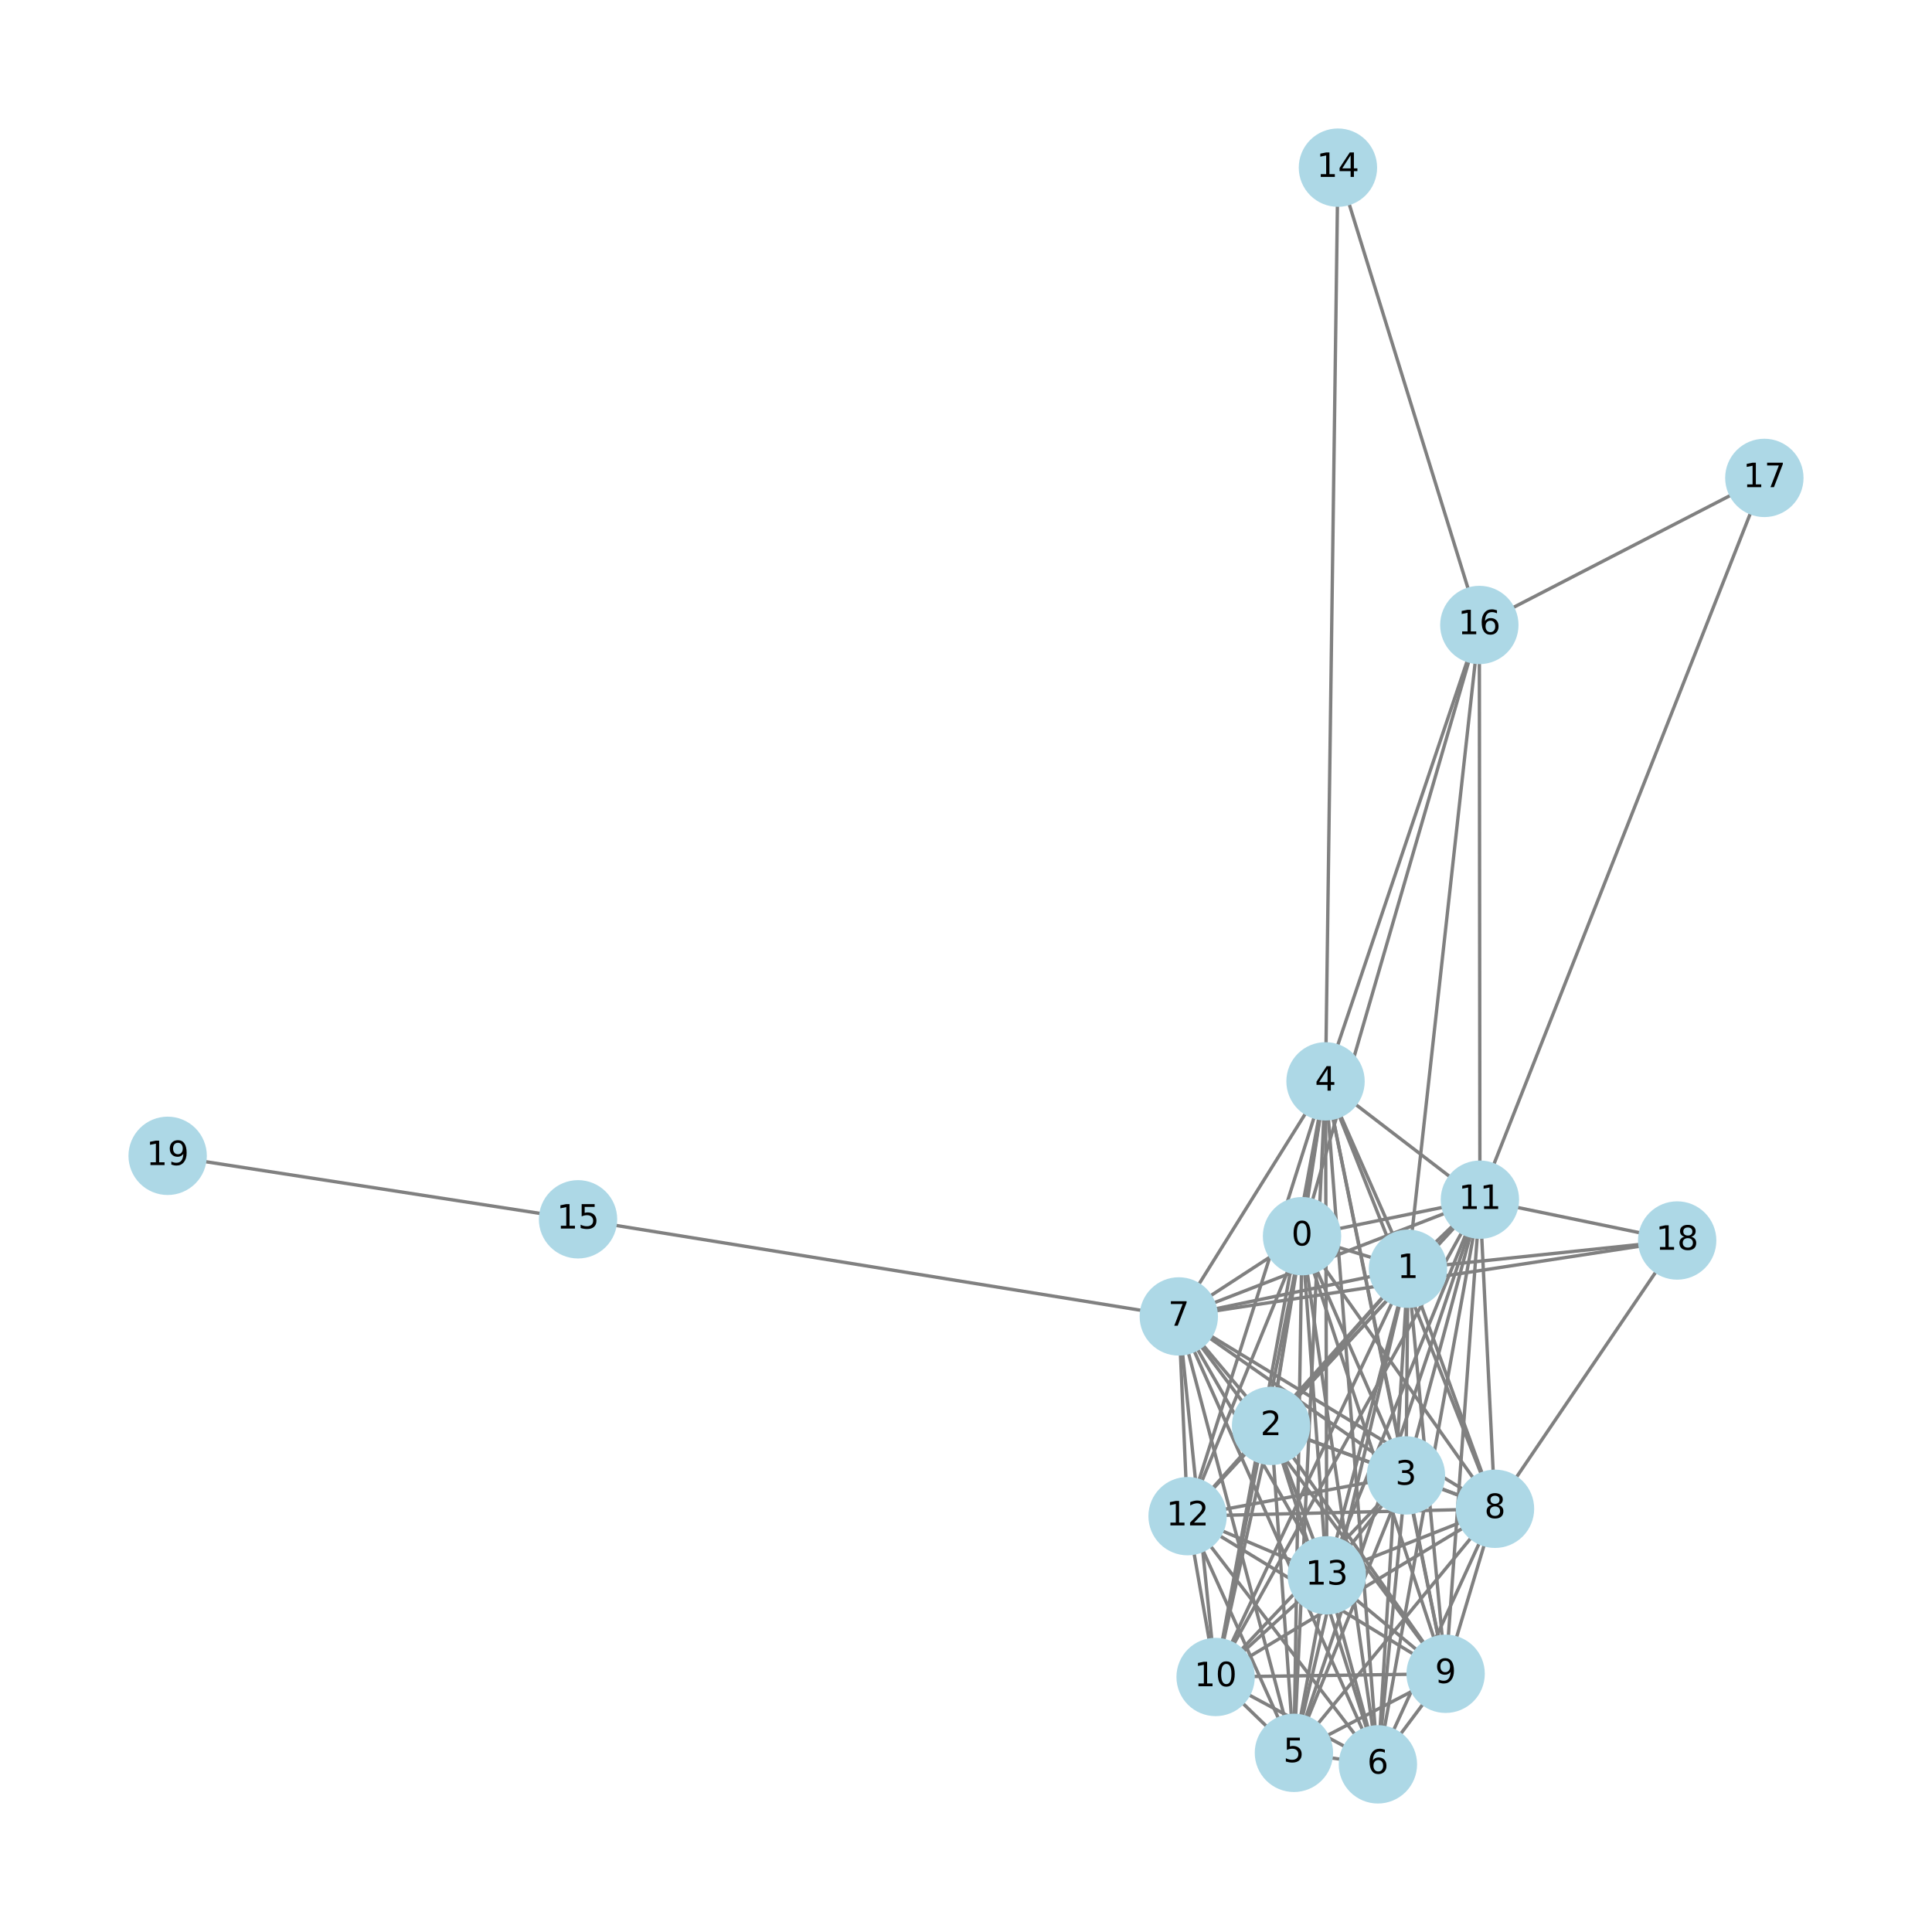
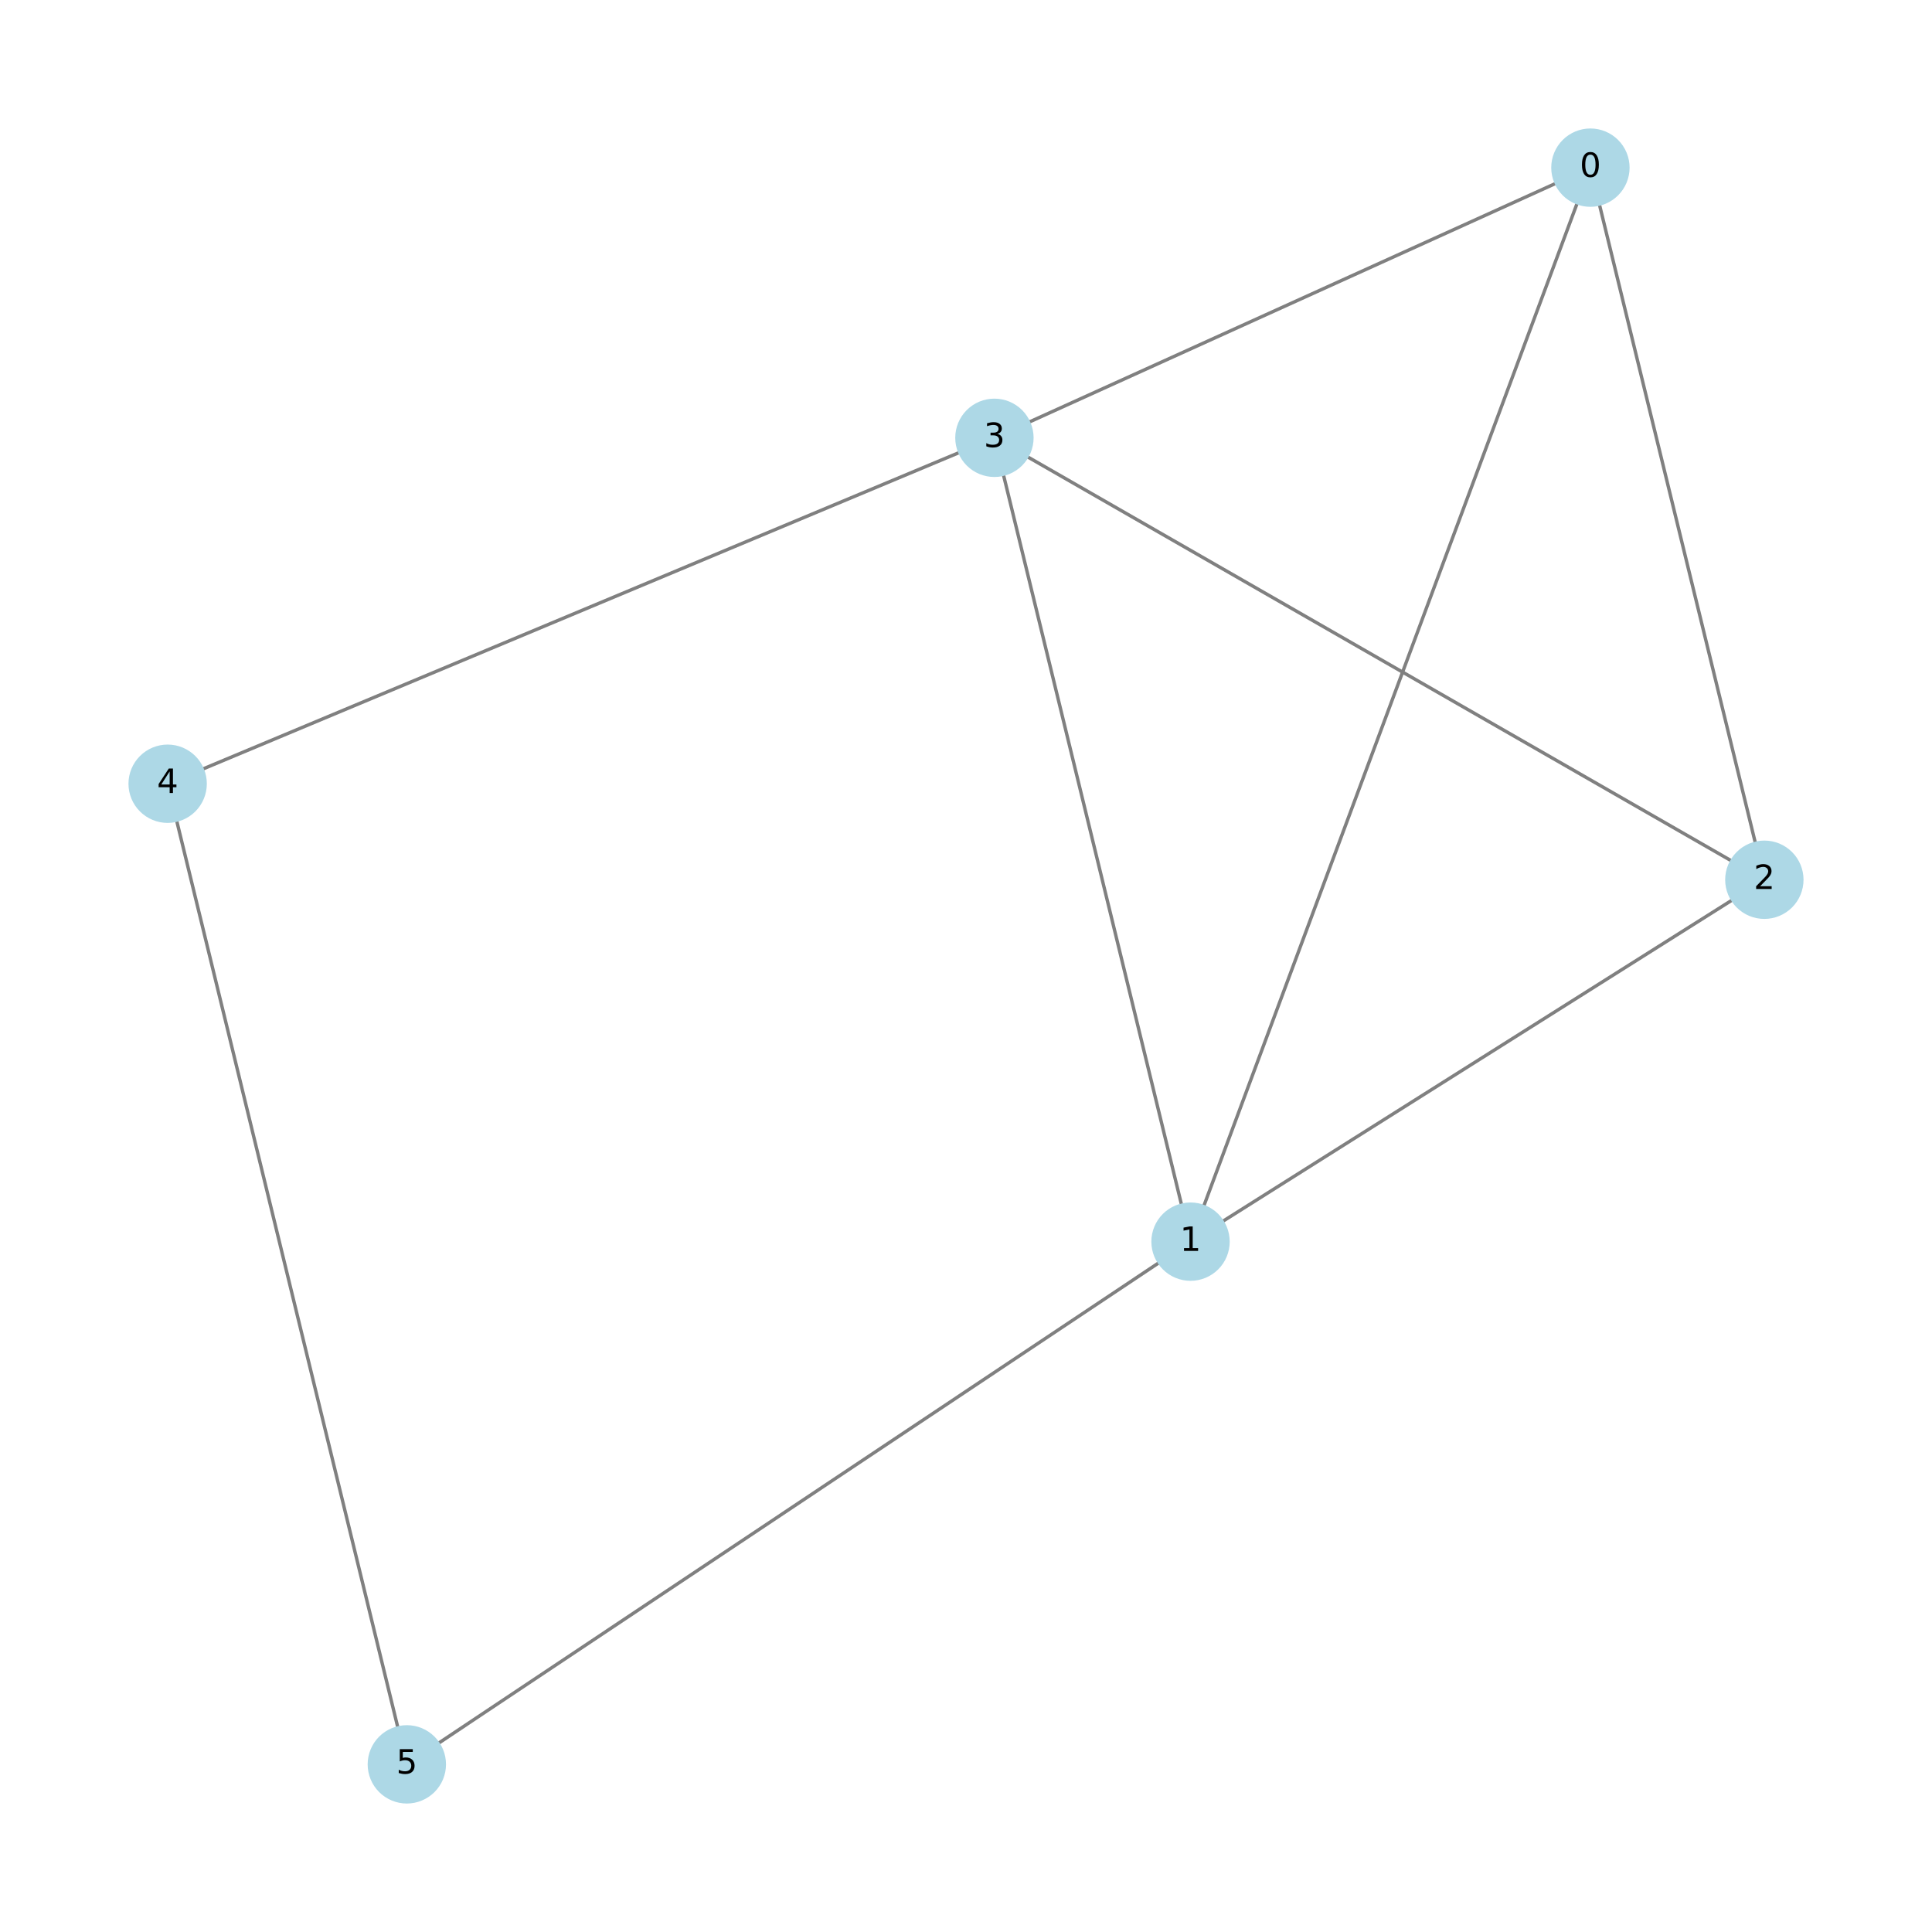
<svg xmlns="http://www.w3.org/2000/svg" xmlns:xlink="http://www.w3.org/1999/xlink" width="576pt" height="576pt" viewBox="0 0 576 576" version="1.1">
  <defs>
    <style type="text/css">*{stroke-linejoin: round; stroke-linecap: butt}</style>
  </defs>
  <g id="figure_1">
    <g id="patch_1">
      <path d="M 0 576  L 576 576  L 576 0  L 0 0  L 0 576  z " style="fill: none" />
    </g>
    <g id="axes_1">
      <g id="LineCollection_1">
-         <path d="M 388.183 368.55  L 419.771 378.26  " clip-path="url(#p37fb211458)" style="fill: none; stroke: #808080" />
-         <path d="M 388.183 368.55  L 378.949 425.11  " clip-path="url(#p37fb211458)" style="fill: none; stroke: #808080" />
-         <path d="M 388.183 368.55  L 419.17 439.872  " clip-path="url(#p37fb211458)" style="fill: none; stroke: #808080" />
-         <path d="M 388.183 368.55  L 395.19 322.389  " clip-path="url(#p37fb211458)" style="fill: none; stroke: #808080" />
-         <path d="M 388.183 368.55  L 385.767 522.586  " clip-path="url(#p37fb211458)" style="fill: none; stroke: #808080" />
-         <path d="M 388.183 368.55  L 410.803 526.017  " clip-path="url(#p37fb211458)" style="fill: none; stroke: #808080" />
-         <path d="M 388.183 368.55  L 351.441 392.477  " clip-path="url(#p37fb211458)" style="fill: none; stroke: #808080" />
-         <path d="M 388.183 368.55  L 445.714 449.824  " clip-path="url(#p37fb211458)" style="fill: none; stroke: #808080" />
-         <path d="M 388.183 368.55  L 430.995 499.015  " clip-path="url(#p37fb211458)" style="fill: none; stroke: #808080" />
-         <path d="M 388.183 368.55  L 362.42 499.966  " clip-path="url(#p37fb211458)" style="fill: none; stroke: #808080" />
-         <path d="M 388.183 368.55  L 441.215 357.673  " clip-path="url(#p37fb211458)" style="fill: none; stroke: #808080" />
-         <path d="M 388.183 368.55  L 354.064 452.021  " clip-path="url(#p37fb211458)" style="fill: none; stroke: #808080" />
-         <path d="M 388.183 368.55  L 395.564 469.662  " clip-path="url(#p37fb211458)" style="fill: none; stroke: #808080" />
-         <path d="M 388.183 368.55  L 441.043 186.329  " clip-path="url(#p37fb211458)" style="fill: none; stroke: #808080" />
-         <path d="M 419.771 378.26  L 378.949 425.11  " clip-path="url(#p37fb211458)" style="fill: none; stroke: #808080" />
-         <path d="M 419.771 378.26  L 419.17 439.872  " clip-path="url(#p37fb211458)" style="fill: none; stroke: #808080" />
-         <path d="M 419.771 378.26  L 395.19 322.389  " clip-path="url(#p37fb211458)" style="fill: none; stroke: #808080" />
-         <path d="M 419.771 378.26  L 385.767 522.586  " clip-path="url(#p37fb211458)" style="fill: none; stroke: #808080" />
-         <path d="M 419.771 378.26  L 410.803 526.017  " clip-path="url(#p37fb211458)" style="fill: none; stroke: #808080" />
-         <path d="M 419.771 378.26  L 351.441 392.477  " clip-path="url(#p37fb211458)" style="fill: none; stroke: #808080" />
-         <path d="M 419.771 378.26  L 445.714 449.824  " clip-path="url(#p37fb211458)" style="fill: none; stroke: #808080" />
-         <path d="M 419.771 378.26  L 430.995 499.015  " clip-path="url(#p37fb211458)" style="fill: none; stroke: #808080" />
-         <path d="M 419.771 378.26  L 362.42 499.966  " clip-path="url(#p37fb211458)" style="fill: none; stroke: #808080" />
-         <path d="M 419.771 378.26  L 441.215 357.673  " clip-path="url(#p37fb211458)" style="fill: none; stroke: #808080" />
-         <path d="M 419.771 378.26  L 354.064 452.021  " clip-path="url(#p37fb211458)" style="fill: none; stroke: #808080" />
-         <path d="M 419.771 378.26  L 395.564 469.662  " clip-path="url(#p37fb211458)" style="fill: none; stroke: #808080" />
-         <path d="M 419.771 378.26  L 441.043 186.329  " clip-path="url(#p37fb211458)" style="fill: none; stroke: #808080" />
-         <path d="M 419.771 378.26  L 500.026 369.839  " clip-path="url(#p37fb211458)" style="fill: none; stroke: #808080" />
-         <path d="M 378.949 425.11  L 419.17 439.872  " clip-path="url(#p37fb211458)" style="fill: none; stroke: #808080" />
-         <path d="M 378.949 425.11  L 395.19 322.389  " clip-path="url(#p37fb211458)" style="fill: none; stroke: #808080" />
-         <path d="M 378.949 425.11  L 385.767 522.586  " clip-path="url(#p37fb211458)" style="fill: none; stroke: #808080" />
-         <path d="M 378.949 425.11  L 410.803 526.017  " clip-path="url(#p37fb211458)" style="fill: none; stroke: #808080" />
-         <path d="M 378.949 425.11  L 351.441 392.477  " clip-path="url(#p37fb211458)" style="fill: none; stroke: #808080" />
-         <path d="M 378.949 425.11  L 445.714 449.824  " clip-path="url(#p37fb211458)" style="fill: none; stroke: #808080" />
-         <path d="M 378.949 425.11  L 430.995 499.015  " clip-path="url(#p37fb211458)" style="fill: none; stroke: #808080" />
-         <path d="M 378.949 425.11  L 362.42 499.966  " clip-path="url(#p37fb211458)" style="fill: none; stroke: #808080" />
-         <path d="M 378.949 425.11  L 441.215 357.673  " clip-path="url(#p37fb211458)" style="fill: none; stroke: #808080" />
-         <path d="M 378.949 425.11  L 354.064 452.021  " clip-path="url(#p37fb211458)" style="fill: none; stroke: #808080" />
-         <path d="M 378.949 425.11  L 395.564 469.662  " clip-path="url(#p37fb211458)" style="fill: none; stroke: #808080" />
-         <path d="M 419.17 439.872  L 395.19 322.389  " clip-path="url(#p37fb211458)" style="fill: none; stroke: #808080" />
-         <path d="M 419.17 439.872  L 385.767 522.586  " clip-path="url(#p37fb211458)" style="fill: none; stroke: #808080" />
-         <path d="M 419.17 439.872  L 410.803 526.017  " clip-path="url(#p37fb211458)" style="fill: none; stroke: #808080" />
-         <path d="M 419.17 439.872  L 351.441 392.477  " clip-path="url(#p37fb211458)" style="fill: none; stroke: #808080" />
-         <path d="M 419.17 439.872  L 445.714 449.824  " clip-path="url(#p37fb211458)" style="fill: none; stroke: #808080" />
-         <path d="M 419.17 439.872  L 430.995 499.015  " clip-path="url(#p37fb211458)" style="fill: none; stroke: #808080" />
-         <path d="M 419.17 439.872  L 362.42 499.966  " clip-path="url(#p37fb211458)" style="fill: none; stroke: #808080" />
-         <path d="M 419.17 439.872  L 441.215 357.673  " clip-path="url(#p37fb211458)" style="fill: none; stroke: #808080" />
-         <path d="M 419.17 439.872  L 354.064 452.021  " clip-path="url(#p37fb211458)" style="fill: none; stroke: #808080" />
-         <path d="M 419.17 439.872  L 395.564 469.662  " clip-path="url(#p37fb211458)" style="fill: none; stroke: #808080" />
-         <path d="M 395.19 322.389  L 385.767 522.586  " clip-path="url(#p37fb211458)" style="fill: none; stroke: #808080" />
-         <path d="M 395.19 322.389  L 410.803 526.017  " clip-path="url(#p37fb211458)" style="fill: none; stroke: #808080" />
-         <path d="M 395.19 322.389  L 351.441 392.477  " clip-path="url(#p37fb211458)" style="fill: none; stroke: #808080" />
-         <path d="M 395.19 322.389  L 445.714 449.824  " clip-path="url(#p37fb211458)" style="fill: none; stroke: #808080" />
-         <path d="M 395.19 322.389  L 430.995 499.015  " clip-path="url(#p37fb211458)" style="fill: none; stroke: #808080" />
-         <path d="M 395.19 322.389  L 362.42 499.966  " clip-path="url(#p37fb211458)" style="fill: none; stroke: #808080" />
-         <path d="M 395.19 322.389  L 441.215 357.673  " clip-path="url(#p37fb211458)" style="fill: none; stroke: #808080" />
-         <path d="M 395.19 322.389  L 354.064 452.021  " clip-path="url(#p37fb211458)" style="fill: none; stroke: #808080" />
-         <path d="M 395.19 322.389  L 395.564 469.662  " clip-path="url(#p37fb211458)" style="fill: none; stroke: #808080" />
-         <path d="M 395.19 322.389  L 398.888 49.983  " clip-path="url(#p37fb211458)" style="fill: none; stroke: #808080" />
-         <path d="M 395.19 322.389  L 441.043 186.329  " clip-path="url(#p37fb211458)" style="fill: none; stroke: #808080" />
-         <path d="M 385.767 522.586  L 410.803 526.017  " clip-path="url(#p37fb211458)" style="fill: none; stroke: #808080" />
-         <path d="M 385.767 522.586  L 351.441 392.477  " clip-path="url(#p37fb211458)" style="fill: none; stroke: #808080" />
-         <path d="M 385.767 522.586  L 445.714 449.824  " clip-path="url(#p37fb211458)" style="fill: none; stroke: #808080" />
-         <path d="M 385.767 522.586  L 430.995 499.015  " clip-path="url(#p37fb211458)" style="fill: none; stroke: #808080" />
-         <path d="M 385.767 522.586  L 362.42 499.966  " clip-path="url(#p37fb211458)" style="fill: none; stroke: #808080" />
-         <path d="M 385.767 522.586  L 441.215 357.673  " clip-path="url(#p37fb211458)" style="fill: none; stroke: #808080" />
-         <path d="M 385.767 522.586  L 354.064 452.021  " clip-path="url(#p37fb211458)" style="fill: none; stroke: #808080" />
-         <path d="M 385.767 522.586  L 395.564 469.662  " clip-path="url(#p37fb211458)" style="fill: none; stroke: #808080" />
-         <path d="M 410.803 526.017  L 351.441 392.477  " clip-path="url(#p37fb211458)" style="fill: none; stroke: #808080" />
-         <path d="M 410.803 526.017  L 445.714 449.824  " clip-path="url(#p37fb211458)" style="fill: none; stroke: #808080" />
-         <path d="M 410.803 526.017  L 430.995 499.015  " clip-path="url(#p37fb211458)" style="fill: none; stroke: #808080" />
-         <path d="M 410.803 526.017  L 362.42 499.966  " clip-path="url(#p37fb211458)" style="fill: none; stroke: #808080" />
-         <path d="M 410.803 526.017  L 441.215 357.673  " clip-path="url(#p37fb211458)" style="fill: none; stroke: #808080" />
-         <path d="M 410.803 526.017  L 354.064 452.021  " clip-path="url(#p37fb211458)" style="fill: none; stroke: #808080" />
-         <path d="M 410.803 526.017  L 395.564 469.662  " clip-path="url(#p37fb211458)" style="fill: none; stroke: #808080" />
-         <path d="M 351.441 392.477  L 445.714 449.824  " clip-path="url(#p37fb211458)" style="fill: none; stroke: #808080" />
-         <path d="M 351.441 392.477  L 430.995 499.015  " clip-path="url(#p37fb211458)" style="fill: none; stroke: #808080" />
-         <path d="M 351.441 392.477  L 362.42 499.966  " clip-path="url(#p37fb211458)" style="fill: none; stroke: #808080" />
-         <path d="M 351.441 392.477  L 441.215 357.673  " clip-path="url(#p37fb211458)" style="fill: none; stroke: #808080" />
-         <path d="M 351.441 392.477  L 354.064 452.021  " clip-path="url(#p37fb211458)" style="fill: none; stroke: #808080" />
-         <path d="M 351.441 392.477  L 395.564 469.662  " clip-path="url(#p37fb211458)" style="fill: none; stroke: #808080" />
-         <path d="M 351.441 392.477  L 172.334 363.521  " clip-path="url(#p37fb211458)" style="fill: none; stroke: #808080" />
-         <path d="M 351.441 392.477  L 500.026 369.839  " clip-path="url(#p37fb211458)" style="fill: none; stroke: #808080" />
-         <path d="M 445.714 449.824  L 430.995 499.015  " clip-path="url(#p37fb211458)" style="fill: none; stroke: #808080" />
-         <path d="M 445.714 449.824  L 362.42 499.966  " clip-path="url(#p37fb211458)" style="fill: none; stroke: #808080" />
-         <path d="M 445.714 449.824  L 441.215 357.673  " clip-path="url(#p37fb211458)" style="fill: none; stroke: #808080" />
-         <path d="M 445.714 449.824  L 354.064 452.021  " clip-path="url(#p37fb211458)" style="fill: none; stroke: #808080" />
-         <path d="M 445.714 449.824  L 395.564 469.662  " clip-path="url(#p37fb211458)" style="fill: none; stroke: #808080" />
-         <path d="M 445.714 449.824  L 500.026 369.839  " clip-path="url(#p37fb211458)" style="fill: none; stroke: #808080" />
-         <path d="M 430.995 499.015  L 362.42 499.966  " clip-path="url(#p37fb211458)" style="fill: none; stroke: #808080" />
-         <path d="M 430.995 499.015  L 441.215 357.673  " clip-path="url(#p37fb211458)" style="fill: none; stroke: #808080" />
-         <path d="M 430.995 499.015  L 354.064 452.021  " clip-path="url(#p37fb211458)" style="fill: none; stroke: #808080" />
-         <path d="M 430.995 499.015  L 395.564 469.662  " clip-path="url(#p37fb211458)" style="fill: none; stroke: #808080" />
-         <path d="M 362.42 499.966  L 441.215 357.673  " clip-path="url(#p37fb211458)" style="fill: none; stroke: #808080" />
-         <path d="M 362.42 499.966  L 354.064 452.021  " clip-path="url(#p37fb211458)" style="fill: none; stroke: #808080" />
-         <path d="M 362.42 499.966  L 395.564 469.662  " clip-path="url(#p37fb211458)" style="fill: none; stroke: #808080" />
-         <path d="M 441.215 357.673  L 354.064 452.021  " clip-path="url(#p37fb211458)" style="fill: none; stroke: #808080" />
-         <path d="M 441.215 357.673  L 395.564 469.662  " clip-path="url(#p37fb211458)" style="fill: none; stroke: #808080" />
-         <path d="M 441.215 357.673  L 441.043 186.329  " clip-path="url(#p37fb211458)" style="fill: none; stroke: #808080" />
-         <path d="M 441.215 357.673  L 526.017 142.484  " clip-path="url(#p37fb211458)" style="fill: none; stroke: #808080" />
-         <path d="M 441.215 357.673  L 500.026 369.839  " clip-path="url(#p37fb211458)" style="fill: none; stroke: #808080" />
-         <path d="M 354.064 452.021  L 395.564 469.662  " clip-path="url(#p37fb211458)" style="fill: none; stroke: #808080" />
-         <path d="M 398.888 49.983  L 441.043 186.329  " clip-path="url(#p37fb211458)" style="fill: none; stroke: #808080" />
-         <path d="M 172.334 363.521  L 49.983 344.596  " clip-path="url(#p37fb211458)" style="fill: none; stroke: #808080" />
-         <path d="M 441.043 186.329  L 526.017 142.484  " clip-path="url(#p37fb211458)" style="fill: none; stroke: #808080" />
+         <path d="M 474.161 49.983  L 354.941 370.182  " clip-path="url(#p707ec4878d)" style="fill: none; stroke: #808080" />
+         <path d="M 474.161 49.983  L 526.017 262.284  " clip-path="url(#p707ec4878d)" style="fill: none; stroke: #808080" />
+         <path d="M 474.161 49.983  L 296.474 130.528  " clip-path="url(#p707ec4878d)" style="fill: none; stroke: #808080" />
+         <path d="M 354.941 370.182  L 526.017 262.284  " clip-path="url(#p707ec4878d)" style="fill: none; stroke: #808080" />
+         <path d="M 354.941 370.182  L 296.474 130.528  " clip-path="url(#p707ec4878d)" style="fill: none; stroke: #808080" />
+         <path d="M 354.941 370.182  L 121.291 526.017  " clip-path="url(#p707ec4878d)" style="fill: none; stroke: #808080" />
+         <path d="M 526.017 262.284  L 296.474 130.528  " clip-path="url(#p707ec4878d)" style="fill: none; stroke: #808080" />
+         <path d="M 296.474 130.528  L 49.983 233.662  " clip-path="url(#p707ec4878d)" style="fill: none; stroke: #808080" />
+         <path d="M 49.983 233.662  L 121.291 526.017  " clip-path="url(#p707ec4878d)" style="fill: none; stroke: #808080" />
      </g>
      <g id="PathCollection_1">
        <defs>
-           <path id="m1b82e2f974" d="M 0 11.18  C 2.965 11.18 5.809 10.002 7.906 7.906  C 10.002 5.809 11.18 2.965 11.18 0  C 11.18 -2.965 10.002 -5.809 7.906 -7.906  C 5.809 -10.002 2.965 -11.18 0 -11.18  C -2.965 -11.18 -5.809 -10.002 -7.906 -7.906  C -10.002 -5.809 -11.18 -2.965 -11.18 0  C -11.18 2.965 -10.002 5.809 -7.906 7.906  C -5.809 10.002 -2.965 11.18 0 11.18  z " style="stroke: #add8e6" />
+           <path id="m7113761a46" d="M 0 11.18  C 2.965 11.18 5.809 10.002 7.906 7.906  C 10.002 5.809 11.18 2.965 11.18 0  C 11.18 -2.965 10.002 -5.809 7.906 -7.906  C 5.809 -10.002 2.965 -11.18 0 -11.18  C -2.965 -11.18 -5.809 -10.002 -7.906 -7.906  C -10.002 -5.809 -11.18 -2.965 -11.18 0  C -11.18 2.965 -10.002 5.809 -7.906 7.906  C -5.809 10.002 -2.965 11.18 0 11.18  z " style="stroke: #add8e6" />
        </defs>
-         <g clip-path="url(#p37fb211458)">
-           <use xlink:href="#m1b82e2f974" x="388.183" y="368.55" style="fill: #add8e6; stroke: #add8e6" />
-           <use xlink:href="#m1b82e2f974" x="419.771" y="378.26" style="fill: #add8e6; stroke: #add8e6" />
-           <use xlink:href="#m1b82e2f974" x="378.949" y="425.11" style="fill: #add8e6; stroke: #add8e6" />
-           <use xlink:href="#m1b82e2f974" x="419.17" y="439.872" style="fill: #add8e6; stroke: #add8e6" />
-           <use xlink:href="#m1b82e2f974" x="395.19" y="322.389" style="fill: #add8e6; stroke: #add8e6" />
-           <use xlink:href="#m1b82e2f974" x="385.767" y="522.586" style="fill: #add8e6; stroke: #add8e6" />
-           <use xlink:href="#m1b82e2f974" x="410.803" y="526.017" style="fill: #add8e6; stroke: #add8e6" />
-           <use xlink:href="#m1b82e2f974" x="351.441" y="392.477" style="fill: #add8e6; stroke: #add8e6" />
-           <use xlink:href="#m1b82e2f974" x="445.714" y="449.824" style="fill: #add8e6; stroke: #add8e6" />
-           <use xlink:href="#m1b82e2f974" x="430.995" y="499.015" style="fill: #add8e6; stroke: #add8e6" />
-           <use xlink:href="#m1b82e2f974" x="362.42" y="499.966" style="fill: #add8e6; stroke: #add8e6" />
-           <use xlink:href="#m1b82e2f974" x="441.215" y="357.673" style="fill: #add8e6; stroke: #add8e6" />
-           <use xlink:href="#m1b82e2f974" x="354.064" y="452.021" style="fill: #add8e6; stroke: #add8e6" />
-           <use xlink:href="#m1b82e2f974" x="395.564" y="469.662" style="fill: #add8e6; stroke: #add8e6" />
-           <use xlink:href="#m1b82e2f974" x="398.888" y="49.983" style="fill: #add8e6; stroke: #add8e6" />
-           <use xlink:href="#m1b82e2f974" x="172.334" y="363.521" style="fill: #add8e6; stroke: #add8e6" />
-           <use xlink:href="#m1b82e2f974" x="441.043" y="186.329" style="fill: #add8e6; stroke: #add8e6" />
-           <use xlink:href="#m1b82e2f974" x="526.017" y="142.484" style="fill: #add8e6; stroke: #add8e6" />
-           <use xlink:href="#m1b82e2f974" x="500.026" y="369.839" style="fill: #add8e6; stroke: #add8e6" />
-           <use xlink:href="#m1b82e2f974" x="49.983" y="344.596" style="fill: #add8e6; stroke: #add8e6" />
+         <g clip-path="url(#p707ec4878d)">
+           <use xlink:href="#m7113761a46" x="474.161" y="49.983" style="fill: #add8e6; stroke: #add8e6" />
+           <use xlink:href="#m7113761a46" x="354.941" y="370.182" style="fill: #add8e6; stroke: #add8e6" />
+           <use xlink:href="#m7113761a46" x="526.017" y="262.284" style="fill: #add8e6; stroke: #add8e6" />
+           <use xlink:href="#m7113761a46" x="296.474" y="130.528" style="fill: #add8e6; stroke: #add8e6" />
+           <use xlink:href="#m7113761a46" x="49.983" y="233.662" style="fill: #add8e6; stroke: #add8e6" />
+           <use xlink:href="#m7113761a46" x="121.291" y="526.017" style="fill: #add8e6; stroke: #add8e6" />
        </g>
      </g>
      <g id="text_1">
-         <g clip-path="url(#p37fb211458)">
-           <g transform="translate(385.0022 371.3094) scale(0.1 -0.1)">
+         <g clip-path="url(#p707ec4878d)">
+           <g transform="translate(470.9796 52.74285) scale(0.1 -0.1)">
            <defs>
              <path id="DejaVuSans-30" d="M 2034 4250  Q 1547 4250 1301 3770  Q 1056 3291 1056 2328  Q 1056 1369 1301 889  Q 1547 409 2034 409  Q 2525 409 2770 889  Q 3016 1369 3016 2328  Q 3016 3291 2770 3770  Q 2525 4250 2034 4250  z M 2034 4750  Q 2819 4750 3233 4129  Q 3647 3509 3647 2328  Q 3647 1150 3233 529  Q 2819 -91 2034 -91  Q 1250 -91 836 529  Q 422 1150 422 2328  Q 422 3509 836 4129  Q 1250 4750 2034 4750  z " transform="scale(0.015625)" />
            </defs>
            <use xlink:href="#DejaVuSans-30" />
          </g>
        </g>
      </g>
      <g id="text_2">
-         <g clip-path="url(#p37fb211458)">
-           <g transform="translate(416.5896 381.0195) scale(0.1 -0.1)">
+         <g clip-path="url(#p707ec4878d)">
+           <g transform="translate(351.7599 372.9418) scale(0.1 -0.1)">
            <defs>
              <path id="DejaVuSans-31" d="M 794 531  L 1825 531  L 1825 4091  L 703 3866  L 703 4441  L 1819 4666  L 2450 4666  L 2450 531  L 3481 531  L 3481 0  L 794 0  L 794 531  z " transform="scale(0.015625)" />
            </defs>
            <use xlink:href="#DejaVuSans-31" />
          </g>
        </g>
      </g>
      <g id="text_3">
-         <g clip-path="url(#p37fb211458)">
-           <g transform="translate(375.7682 427.8699) scale(0.1 -0.1)">
+         <g clip-path="url(#p707ec4878d)">
+           <g transform="translate(522.8353 265.0437) scale(0.1 -0.1)">
            <defs>
              <path id="DejaVuSans-32" d="M 1228 531  L 3431 531  L 3431 0  L 469 0  L 469 531  Q 828 903 1448 1529  Q 2069 2156 2228 2338  Q 2531 2678 2651 2914  Q 2772 3150 2772 3378  Q 2772 3750 2511 3984  Q 2250 4219 1831 4219  Q 1534 4219 1204 4116  Q 875 4013 500 3803  L 500 4441  Q 881 4594 1212 4672  Q 1544 4750 1819 4750  Q 2544 4750 2975 4387  Q 3406 4025 3406 3419  Q 3406 3131 3298 2873  Q 3191 2616 2906 2266  Q 2828 2175 2409 1742  Q 1991 1309 1228 531  z " transform="scale(0.015625)" />
            </defs>
            <use xlink:href="#DejaVuSans-32" />
          </g>
        </g>
      </g>
      <g id="text_4">
-         <g clip-path="url(#p37fb211458)">
-           <g transform="translate(415.9892 442.6318) scale(0.1 -0.1)">
+         <g clip-path="url(#p707ec4878d)">
+           <g transform="translate(293.2932 133.2876) scale(0.1 -0.1)">
            <defs>
              <path id="DejaVuSans-33" d="M 2597 2516  Q 3050 2419 3304 2112  Q 3559 1806 3559 1356  Q 3559 666 3084 287  Q 2609 -91 1734 -91  Q 1441 -91 1130 -33  Q 819 25 488 141  L 488 750  Q 750 597 1062 519  Q 1375 441 1716 441  Q 2309 441 2620 675  Q 2931 909 2931 1356  Q 2931 1769 2642 2001  Q 2353 2234 1838 2234  L 1294 2234  L 1294 2753  L 1863 2753  Q 2328 2753 2575 2939  Q 2822 3125 2822 3475  Q 2822 3834 2567 4026  Q 2313 4219 1838 4219  Q 1578 4219 1281 4162  Q 984 4106 628 3988  L 628 4550  Q 988 4650 1302 4700  Q 1616 4750 1894 4750  Q 2613 4750 3031 4423  Q 3450 4097 3450 3541  Q 3450 3153 3228 2886  Q 3006 2619 2597 2516  z " transform="scale(0.015625)" />
            </defs>
            <use xlink:href="#DejaVuSans-33" />
          </g>
        </g>
      </g>
      <g id="text_5">
-         <g clip-path="url(#p37fb211458)">
-           <g transform="translate(392.0083 325.1488) scale(0.1 -0.1)">
+         <g clip-path="url(#p707ec4878d)">
+           <g transform="translate(46.80222 236.421) scale(0.1 -0.1)">
            <defs>
              <path id="DejaVuSans-34" d="M 2419 4116  L 825 1625  L 2419 1625  L 2419 4116  z M 2253 4666  L 3047 4666  L 3047 1625  L 3713 1625  L 3713 1100  L 3047 1100  L 3047 0  L 2419 0  L 2419 1100  L 313 1100  L 313 1709  L 2253 4666  z " transform="scale(0.015625)" />
            </defs>
            <use xlink:href="#DejaVuSans-34" />
          </g>
        </g>
      </g>
      <g id="text_6">
-         <g clip-path="url(#p37fb211458)">
-           <g transform="translate(382.5856 525.3457) scale(0.1 -0.1)">
+         <g clip-path="url(#p707ec4878d)">
+           <g transform="translate(118.1102 528.7759) scale(0.1 -0.1)">
            <defs>
              <path id="DejaVuSans-35" d="M 691 4666  L 3169 4666  L 3169 4134  L 1269 4134  L 1269 2991  Q 1406 3038 1543 3061  Q 1681 3084 1819 3084  Q 2600 3084 3056 2656  Q 3513 2228 3513 1497  Q 3513 744 3044 326  Q 2575 -91 1722 -91  Q 1428 -91 1123 -41  Q 819 9 494 109  L 494 744  Q 775 591 1075 516  Q 1375 441 1709 441  Q 2250 441 2565 725  Q 2881 1009 2881 1497  Q 2881 1984 2565 2268  Q 2250 2553 1709 2553  Q 1456 2553 1204 2497  Q 953 2441 691 2322  L 691 4666  z " transform="scale(0.015625)" />
            </defs>
            <use xlink:href="#DejaVuSans-35" />
          </g>
        </g>
      </g>
      <g id="text_7">
-         <g clip-path="url(#p37fb211458)">
-           <g transform="translate(407.6214 528.7759) scale(0.1 -0.1)">
-             <defs>
-               <path id="DejaVuSans-36" d="M 2113 2584  Q 1688 2584 1439 2293  Q 1191 2003 1191 1497  Q 1191 994 1439 701  Q 1688 409 2113 409  Q 2538 409 2786 701  Q 3034 994 3034 1497  Q 3034 2003 2786 2293  Q 2538 2584 2113 2584  z M 3366 4563  L 3366 3988  Q 3128 4100 2886 4159  Q 2644 4219 2406 4219  Q 1781 4219 1451 3797  Q 1122 3375 1075 2522  Q 1259 2794 1537 2939  Q 1816 3084 2150 3084  Q 2853 3084 3261 2657  Q 3669 2231 3669 1497  Q 3669 778 3244 343  Q 2819 -91 2113 -91  Q 1303 -91 875 529  Q 447 1150 447 2328  Q 447 3434 972 4092  Q 1497 4750 2381 4750  Q 2619 4750 2861 4703  Q 3103 4656 3366 4563  z " transform="scale(0.015625)" />
-             </defs>
-             <use xlink:href="#DejaVuSans-36" />
-           </g>
-         </g>
-       </g>
-       <g id="text_8">
-         <g clip-path="url(#p37fb211458)">
-           <g transform="translate(348.2601 395.2368) scale(0.1 -0.1)">
-             <defs>
-               <path id="DejaVuSans-37" d="M 525 4666  L 3525 4666  L 3525 4397  L 1831 0  L 1172 0  L 2766 4134  L 525 4134  L 525 4666  z " transform="scale(0.015625)" />
-             </defs>
-             <use xlink:href="#DejaVuSans-37" />
-           </g>
-         </g>
-       </g>
-       <g id="text_9">
-         <g clip-path="url(#p37fb211458)">
-           <g transform="translate(442.5329 452.5831) scale(0.1 -0.1)">
-             <defs>
-               <path id="DejaVuSans-38" d="M 2034 2216  Q 1584 2216 1326 1975  Q 1069 1734 1069 1313  Q 1069 891 1326 650  Q 1584 409 2034 409  Q 2484 409 2743 651  Q 3003 894 3003 1313  Q 3003 1734 2745 1975  Q 2488 2216 2034 2216  z M 1403 2484  Q 997 2584 770 2862  Q 544 3141 544 3541  Q 544 4100 942 4425  Q 1341 4750 2034 4750  Q 2731 4750 3128 4425  Q 3525 4100 3525 3541  Q 3525 3141 3298 2862  Q 3072 2584 2669 2484  Q 3125 2378 3379 2068  Q 3634 1759 3634 1313  Q 3634 634 3220 271  Q 2806 -91 2034 -91  Q 1263 -91 848 271  Q 434 634 434 1313  Q 434 1759 690 2068  Q 947 2378 1403 2484  z M 1172 3481  Q 1172 3119 1398 2916  Q 1625 2713 2034 2713  Q 2441 2713 2670 2916  Q 2900 3119 2900 3481  Q 2900 3844 2670 4047  Q 2441 4250 2034 4250  Q 1625 4250 1398 4047  Q 1172 3844 1172 3481  z " transform="scale(0.015625)" />
-             </defs>
-             <use xlink:href="#DejaVuSans-38" />
-           </g>
-         </g>
-       </g>
-       <g id="text_10">
-         <g clip-path="url(#p37fb211458)">
-           <g transform="translate(427.8137 501.7742) scale(0.1 -0.1)">
-             <defs>
-               <path id="DejaVuSans-39" d="M 703 97  L 703 672  Q 941 559 1184 500  Q 1428 441 1663 441  Q 2288 441 2617 861  Q 2947 1281 2994 2138  Q 2813 1869 2534 1725  Q 2256 1581 1919 1581  Q 1219 1581 811 2004  Q 403 2428 403 3163  Q 403 3881 828 4315  Q 1253 4750 1959 4750  Q 2769 4750 3195 4129  Q 3622 3509 3622 2328  Q 3622 1225 3098 567  Q 2575 -91 1691 -91  Q 1453 -91 1209 -44  Q 966 3 703 97  z M 1959 2075  Q 2384 2075 2632 2365  Q 2881 2656 2881 3163  Q 2881 3666 2632 3958  Q 2384 4250 1959 4250  Q 1534 4250 1286 3958  Q 1038 3666 1038 3163  Q 1038 2656 1286 2365  Q 1534 2075 1959 2075  z " transform="scale(0.015625)" />
-             </defs>
-             <use xlink:href="#DejaVuSans-39" />
-           </g>
-         </g>
-       </g>
-       <g id="text_11">
-         <g clip-path="url(#p37fb211458)">
-           <g transform="translate(356.0579 502.7255) scale(0.1 -0.1)">
-             <use xlink:href="#DejaVuSans-31" />
-             <use xlink:href="#DejaVuSans-30" x="63.623" />
-           </g>
-         </g>
-       </g>
-       <g id="text_12">
-         <g clip-path="url(#p37fb211458)">
-           <g transform="translate(434.8523 360.4319) scale(0.1 -0.1)">
-             <use xlink:href="#DejaVuSans-31" />
-             <use xlink:href="#DejaVuSans-31" x="63.623" />
-           </g>
-         </g>
-       </g>
-       <g id="text_13">
-         <g clip-path="url(#p37fb211458)">
-           <g transform="translate(347.7011 454.7799) scale(0.1 -0.1)">
-             <use xlink:href="#DejaVuSans-31" />
-             <use xlink:href="#DejaVuSans-32" x="63.623" />
-           </g>
-         </g>
-       </g>
-       <g id="text_14">
-         <g clip-path="url(#p37fb211458)">
-           <g transform="translate(389.2018 472.4209) scale(0.1 -0.1)">
-             <use xlink:href="#DejaVuSans-31" />
-             <use xlink:href="#DejaVuSans-33" x="63.623" />
-           </g>
-         </g>
-       </g>
-       <g id="text_15">
-         <g clip-path="url(#p37fb211458)">
-           <g transform="translate(392.526 52.74285) scale(0.1 -0.1)">
-             <use xlink:href="#DejaVuSans-31" />
-             <use xlink:href="#DejaVuSans-34" x="63.623" />
-           </g>
-         </g>
-       </g>
-       <g id="text_16">
-         <g clip-path="url(#p37fb211458)">
-           <g transform="translate(165.9718 366.2805) scale(0.1 -0.1)">
-             <use xlink:href="#DejaVuSans-31" />
-             <use xlink:href="#DejaVuSans-35" x="63.623" />
-           </g>
-         </g>
-       </g>
-       <g id="text_17">
-         <g clip-path="url(#p37fb211458)">
-           <g transform="translate(434.6805 189.0881) scale(0.1 -0.1)">
-             <use xlink:href="#DejaVuSans-31" />
-             <use xlink:href="#DejaVuSans-36" x="63.623" />
-           </g>
-         </g>
-       </g>
-       <g id="text_18">
-         <g clip-path="url(#p37fb211458)">
-           <g transform="translate(519.654 145.2432) scale(0.1 -0.1)">
-             <use xlink:href="#DejaVuSans-31" />
-             <use xlink:href="#DejaVuSans-37" x="63.623" />
-           </g>
-         </g>
-       </g>
-       <g id="text_19">
-         <g clip-path="url(#p37fb211458)">
-           <g transform="translate(493.6637 372.598) scale(0.1 -0.1)">
-             <use xlink:href="#DejaVuSans-31" />
-             <use xlink:href="#DejaVuSans-38" x="63.623" />
-           </g>
-         </g>
-       </g>
-       <g id="text_20">
-         <g clip-path="url(#p37fb211458)">
-           <g transform="translate(43.62097 347.355) scale(0.1 -0.1)">
-             <use xlink:href="#DejaVuSans-31" />
-             <use xlink:href="#DejaVuSans-39" x="63.623" />
-           </g>
-         </g>
-       </g>
-       <g id="text_21">
        <g transform="translate(222.1238 -6) scale(0.12 -0.12)">
          <defs>
            <path id="DejaVuSans-47" d="M 3809 666  L 3809 1919  L 2778 1919  L 2778 2438  L 4434 2438  L 4434 434  Q 4069 175 3628 42  Q 3188 -91 2688 -91  Q 1594 -91 976 548  Q 359 1188 359 2328  Q 359 3472 976 4111  Q 1594 4750 2688 4750  Q 3144 4750 3555 4637  Q 3966 4525 4313 4306  L 4313 3634  Q 3963 3931 3569 4081  Q 3175 4231 2741 4231  Q 1884 4231 1454 3753  Q 1025 3275 1025 2328  Q 1025 1384 1454 906  Q 1884 428 2741 428  Q 3075 428 3337 486  Q 3600 544 3809 666  z " transform="scale(0.015625)" />
            <path id="DejaVuSans-72" d="M 2631 2963  Q 2534 3019 2420 3045  Q 2306 3072 2169 3072  Q 1681 3072 1420 2755  Q 1159 2438 1159 1844  L 1159 0  L 581 0  L 581 3500  L 1159 3500  L 1159 2956  Q 1341 3275 1631 3429  Q 1922 3584 2338 3584  Q 2397 3584 2469 3576  Q 2541 3569 2628 3553  L 2631 2963  z " transform="scale(0.015625)" />
            <path id="DejaVuSans-61" d="M 2194 1759  Q 1497 1759 1228 1600  Q 959 1441 959 1056  Q 959 750 1161 570  Q 1363 391 1709 391  Q 2188 391 2477 730  Q 2766 1069 2766 1631  L 2766 1759  L 2194 1759  z M 3341 1997  L 3341 0  L 2766 0  L 2766 531  Q 2569 213 2275 61  Q 1981 -91 1556 -91  Q 1019 -91 701 211  Q 384 513 384 1019  Q 384 1609 779 1909  Q 1175 2209 1959 2209  L 2766 2209  L 2766 2266  Q 2766 2663 2505 2880  Q 2244 3097 1772 3097  Q 1472 3097 1187 3025  Q 903 2953 641 2809  L 641 3341  Q 956 3463 1253 3523  Q 1550 3584 1831 3584  Q 2591 3584 2966 3190  Q 3341 2797 3341 1997  z " transform="scale(0.015625)" />
            <path id="DejaVuSans-70" d="M 1159 525  L 1159 -1331  L 581 -1331  L 581 3500  L 1159 3500  L 1159 2969  Q 1341 3281 1617 3432  Q 1894 3584 2278 3584  Q 2916 3584 3314 3078  Q 3713 2572 3713 1747  Q 3713 922 3314 415  Q 2916 -91 2278 -91  Q 1894 -91 1617 61  Q 1341 213 1159 525  z M 3116 1747  Q 3116 2381 2855 2742  Q 2594 3103 2138 3103  Q 1681 3103 1420 2742  Q 1159 2381 1159 1747  Q 1159 1113 1420 752  Q 1681 391 2138 391  Q 2594 391 2855 752  Q 3116 1113 3116 1747  z " transform="scale(0.015625)" />
            <path id="DejaVuSans-68" d="M 3513 2113  L 3513 0  L 2938 0  L 2938 2094  Q 2938 2591 2744 2837  Q 2550 3084 2163 3084  Q 1697 3084 1428 2787  Q 1159 2491 1159 1978  L 1159 0  L 581 0  L 581 4863  L 1159 4863  L 1159 2956  Q 1366 3272 1645 3428  Q 1925 3584 2291 3584  Q 2894 3584 3203 3211  Q 3513 2838 3513 2113  z " transform="scale(0.015625)" />
            <path id="DejaVuSans-20" transform="scale(0.015625)" />
            <path id="DejaVuSans-52" d="M 2841 2188  Q 3044 2119 3236 1894  Q 3428 1669 3622 1275  L 4263 0  L 3584 0  L 2988 1197  Q 2756 1666 2539 1819  Q 2322 1972 1947 1972  L 1259 1972  L 1259 0  L 628 0  L 628 4666  L 2053 4666  Q 2853 4666 3247 4331  Q 3641 3997 3641 3322  Q 3641 2881 3436 2590  Q 3231 2300 2841 2188  z M 1259 4147  L 1259 2491  L 2053 2491  Q 2509 2491 2742 2702  Q 2975 2913 2975 3322  Q 2975 3731 2742 3939  Q 2509 4147 2053 4147  L 1259 4147  z " transform="scale(0.015625)" />
            <path id="DejaVuSans-65" d="M 3597 1894  L 3597 1613  L 953 1613  Q 991 1019 1311 708  Q 1631 397 2203 397  Q 2534 397 2845 478  Q 3156 559 3463 722  L 3463 178  Q 3153 47 2828 -22  Q 2503 -91 2169 -91  Q 1331 -91 842 396  Q 353 884 353 1716  Q 353 2575 817 3079  Q 1281 3584 2069 3584  Q 2775 3584 3186 3129  Q 3597 2675 3597 1894  z M 3022 2063  Q 3016 2534 2758 2815  Q 2500 3097 2075 3097  Q 1594 3097 1305 2825  Q 1016 2553 972 2059  L 3022 2063  z " transform="scale(0.015625)" />
            <path id="DejaVuSans-73" d="M 2834 3397  L 2834 2853  Q 2591 2978 2328 3040  Q 2066 3103 1784 3103  Q 1356 3103 1142 2972  Q 928 2841 928 2578  Q 928 2378 1081 2264  Q 1234 2150 1697 2047  L 1894 2003  Q 2506 1872 2764 1633  Q 3022 1394 3022 966  Q 3022 478 2636 193  Q 2250 -91 1575 -91  Q 1294 -91 989 -36  Q 684 19 347 128  L 347 722  Q 666 556 975 473  Q 1284 391 1588 391  Q 1994 391 2212 530  Q 2431 669 2431 922  Q 2431 1156 2273 1281  Q 2116 1406 1581 1522  L 1381 1569  Q 847 1681 609 1914  Q 372 2147 372 2553  Q 372 3047 722 3315  Q 1072 3584 1716 3584  Q 2034 3584 2315 3537  Q 2597 3491 2834 3397  z " transform="scale(0.015625)" />
            <path id="DejaVuSans-6e" d="M 3513 2113  L 3513 0  L 2938 0  L 2938 2094  Q 2938 2591 2744 2837  Q 2550 3084 2163 3084  Q 1697 3084 1428 2787  Q 1159 2491 1159 1978  L 1159 0  L 581 0  L 581 3500  L 1159 3500  L 1159 2956  Q 1366 3272 1645 3428  Q 1925 3584 2291 3584  Q 2894 3584 3203 3211  Q 3513 2838 3513 2113  z " transform="scale(0.015625)" />
            <path id="DejaVuSans-74" d="M 1172 4494  L 1172 3500  L 2356 3500  L 2356 3053  L 1172 3053  L 1172 1153  Q 1172 725 1289 603  Q 1406 481 1766 481  L 2356 481  L 2356 0  L 1766 0  Q 1100 0 847 248  Q 594 497 594 1153  L 594 3053  L 172 3053  L 172 3500  L 594 3500  L 594 4494  L 1172 4494  z " transform="scale(0.015625)" />
            <path id="DejaVuSans-69" d="M 603 3500  L 1178 3500  L 1178 0  L 603 0  L 603 3500  z M 603 4863  L 1178 4863  L 1178 4134  L 603 4134  L 603 4863  z " transform="scale(0.015625)" />
            <path id="DejaVuSans-6f" d="M 1959 3097  Q 1497 3097 1228 2736  Q 959 2375 959 1747  Q 959 1119 1226 758  Q 1494 397 1959 397  Q 2419 397 2687 759  Q 2956 1122 2956 1747  Q 2956 2369 2687 2733  Q 2419 3097 1959 3097  z M 1959 3584  Q 2709 3584 3137 3096  Q 3566 2609 3566 1747  Q 3566 888 3137 398  Q 2709 -91 1959 -91  Q 1206 -91 779 398  Q 353 888 353 1747  Q 353 2609 779 3096  Q 1206 3584 1959 3584  z " transform="scale(0.015625)" />
          </defs>
          <use xlink:href="#DejaVuSans-47" />
          <use xlink:href="#DejaVuSans-72" x="77.49" />
          <use xlink:href="#DejaVuSans-61" x="118.604" />
          <use xlink:href="#DejaVuSans-70" x="179.883" />
          <use xlink:href="#DejaVuSans-68" x="243.359" />
          <use xlink:href="#DejaVuSans-20" x="306.738" />
          <use xlink:href="#DejaVuSans-52" x="338.525" />
          <use xlink:href="#DejaVuSans-65" x="403.508" />
          <use xlink:href="#DejaVuSans-70" x="465.031" />
          <use xlink:href="#DejaVuSans-72" x="528.508" />
          <use xlink:href="#DejaVuSans-65" x="567.371" />
          <use xlink:href="#DejaVuSans-73" x="628.895" />
          <use xlink:href="#DejaVuSans-65" x="680.994" />
          <use xlink:href="#DejaVuSans-6e" x="742.518" />
          <use xlink:href="#DejaVuSans-74" x="805.896" />
          <use xlink:href="#DejaVuSans-61" x="845.105" />
          <use xlink:href="#DejaVuSans-74" x="906.385" />
          <use xlink:href="#DejaVuSans-69" x="945.594" />
          <use xlink:href="#DejaVuSans-6f" x="973.377" />
          <use xlink:href="#DejaVuSans-6e" x="1034.559" />
        </g>
      </g>
    </g>
  </g>
  <defs>
-     <clipPath id="p37fb211458">
+     <clipPath id="p707ec4878d">
      <rect x="0" y="0" width="576" height="576" />
    </clipPath>
  </defs>
</svg>
